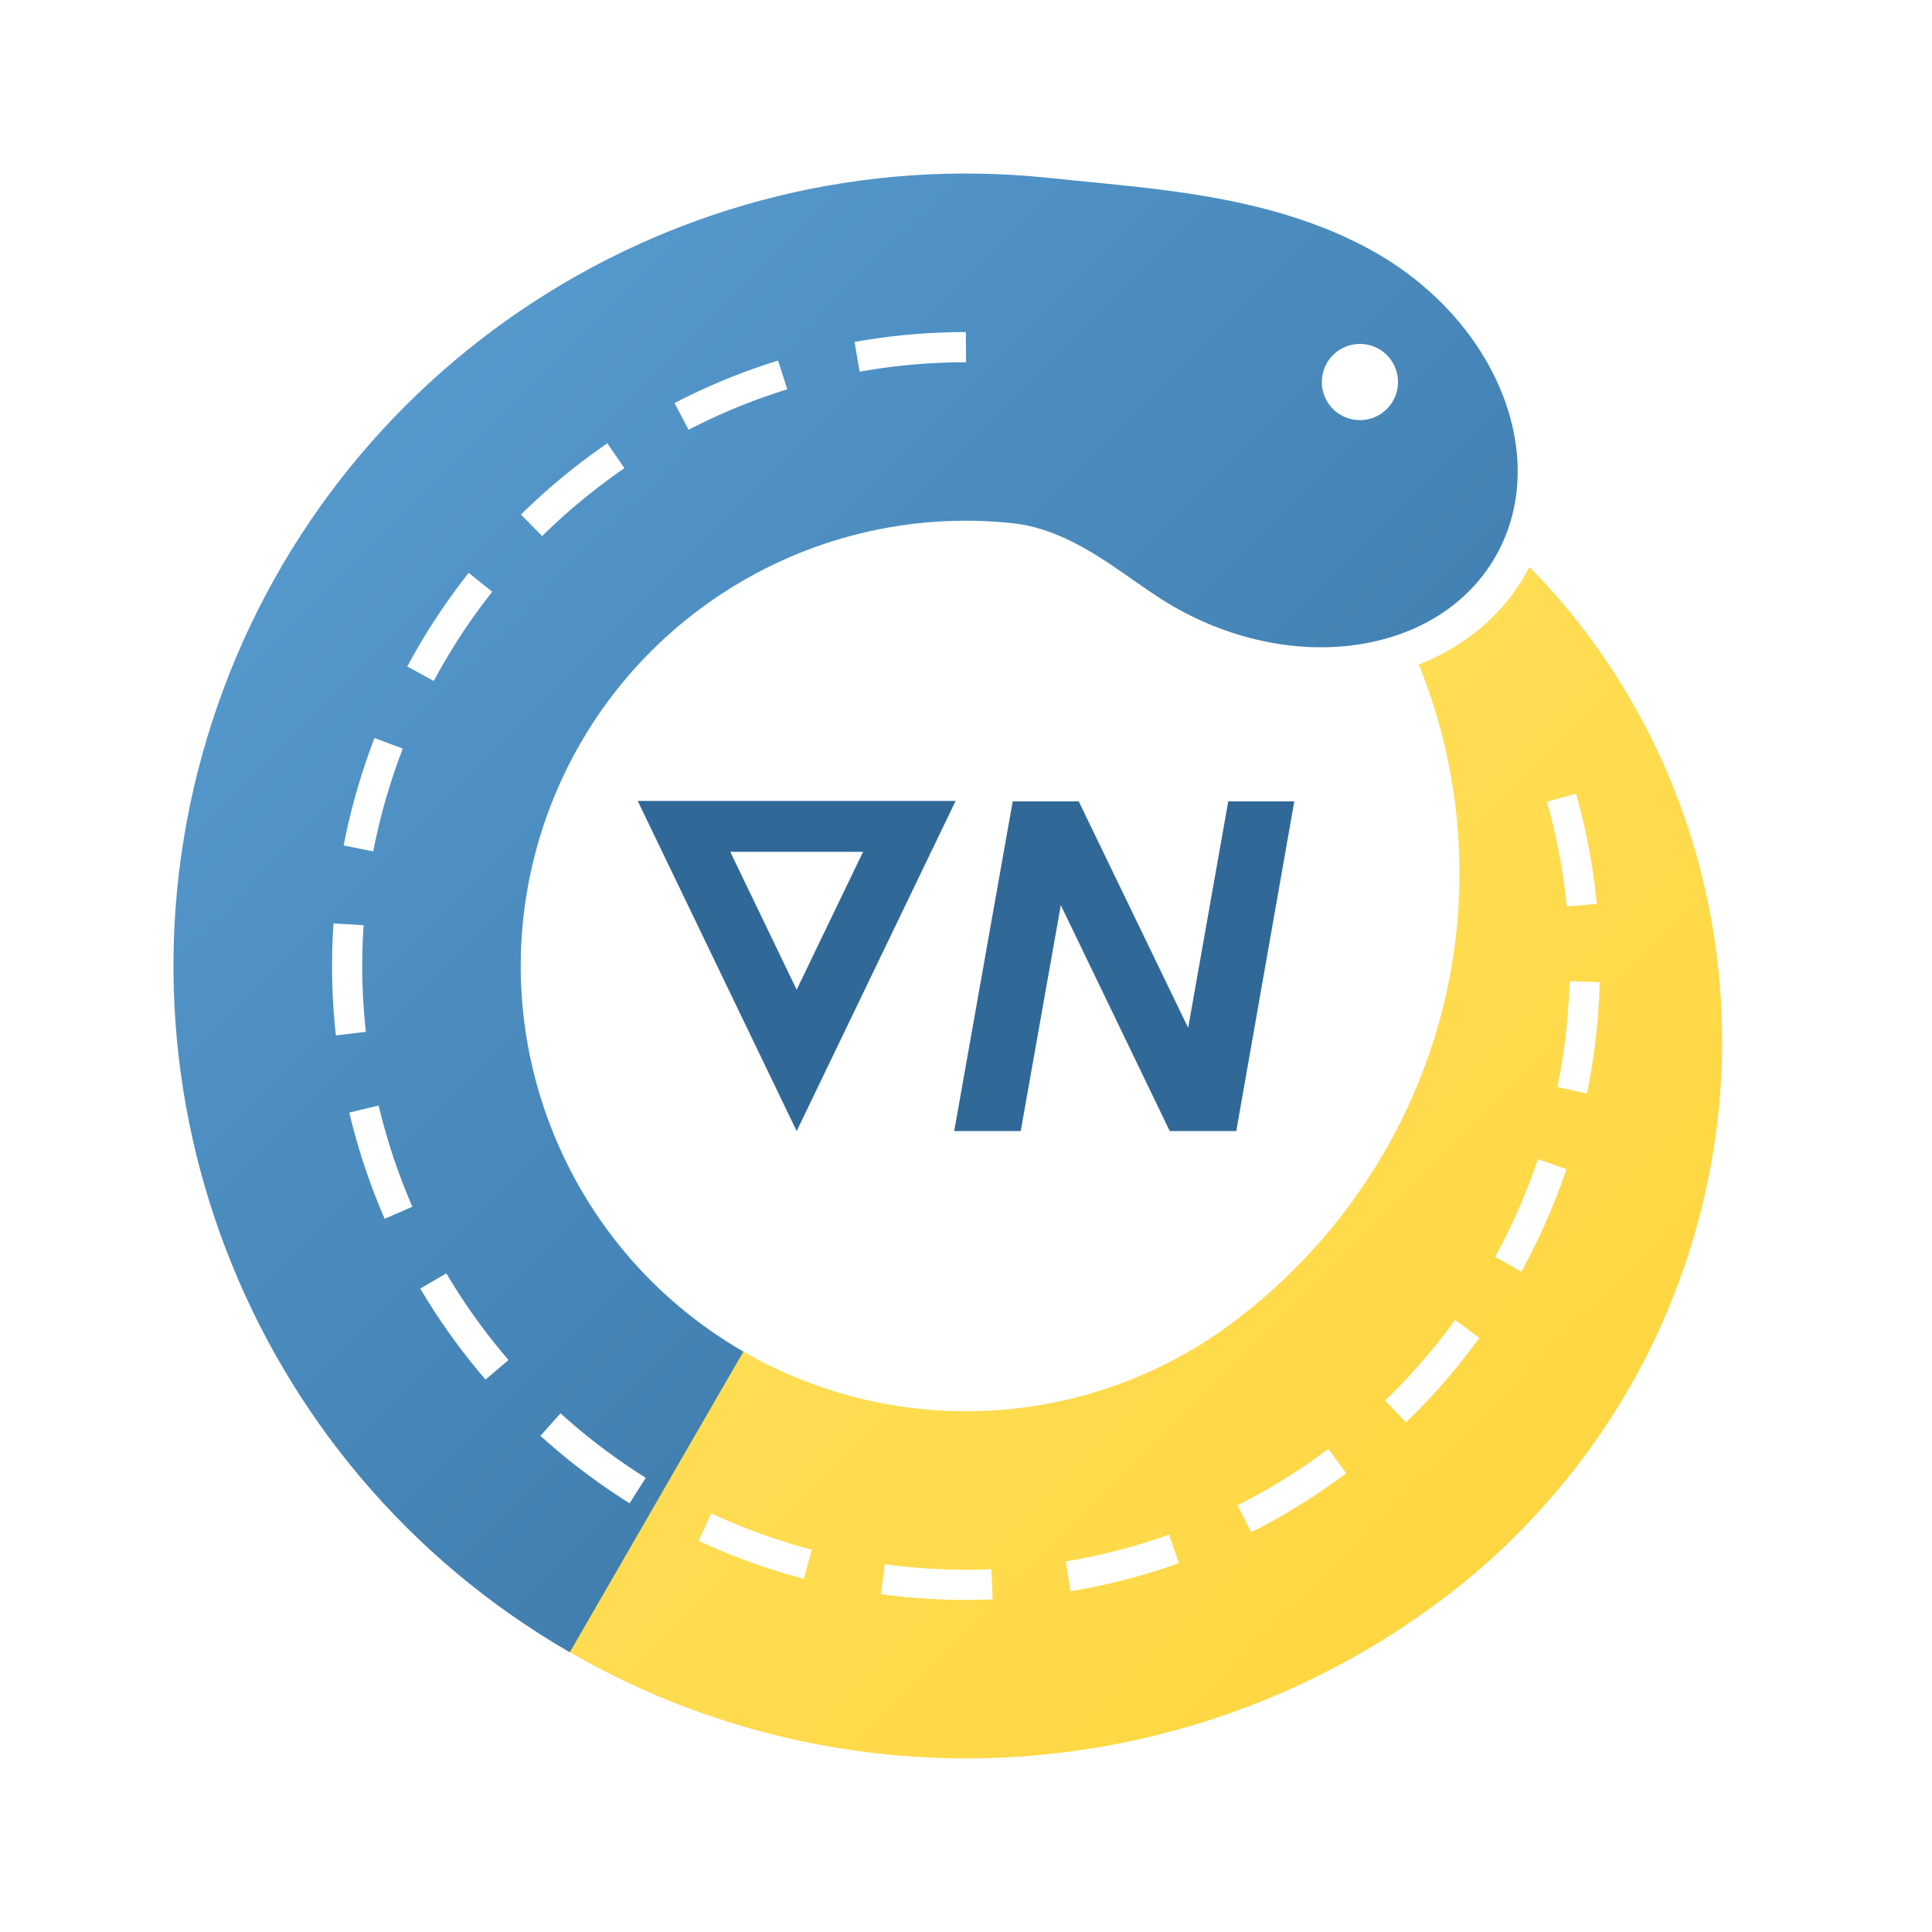
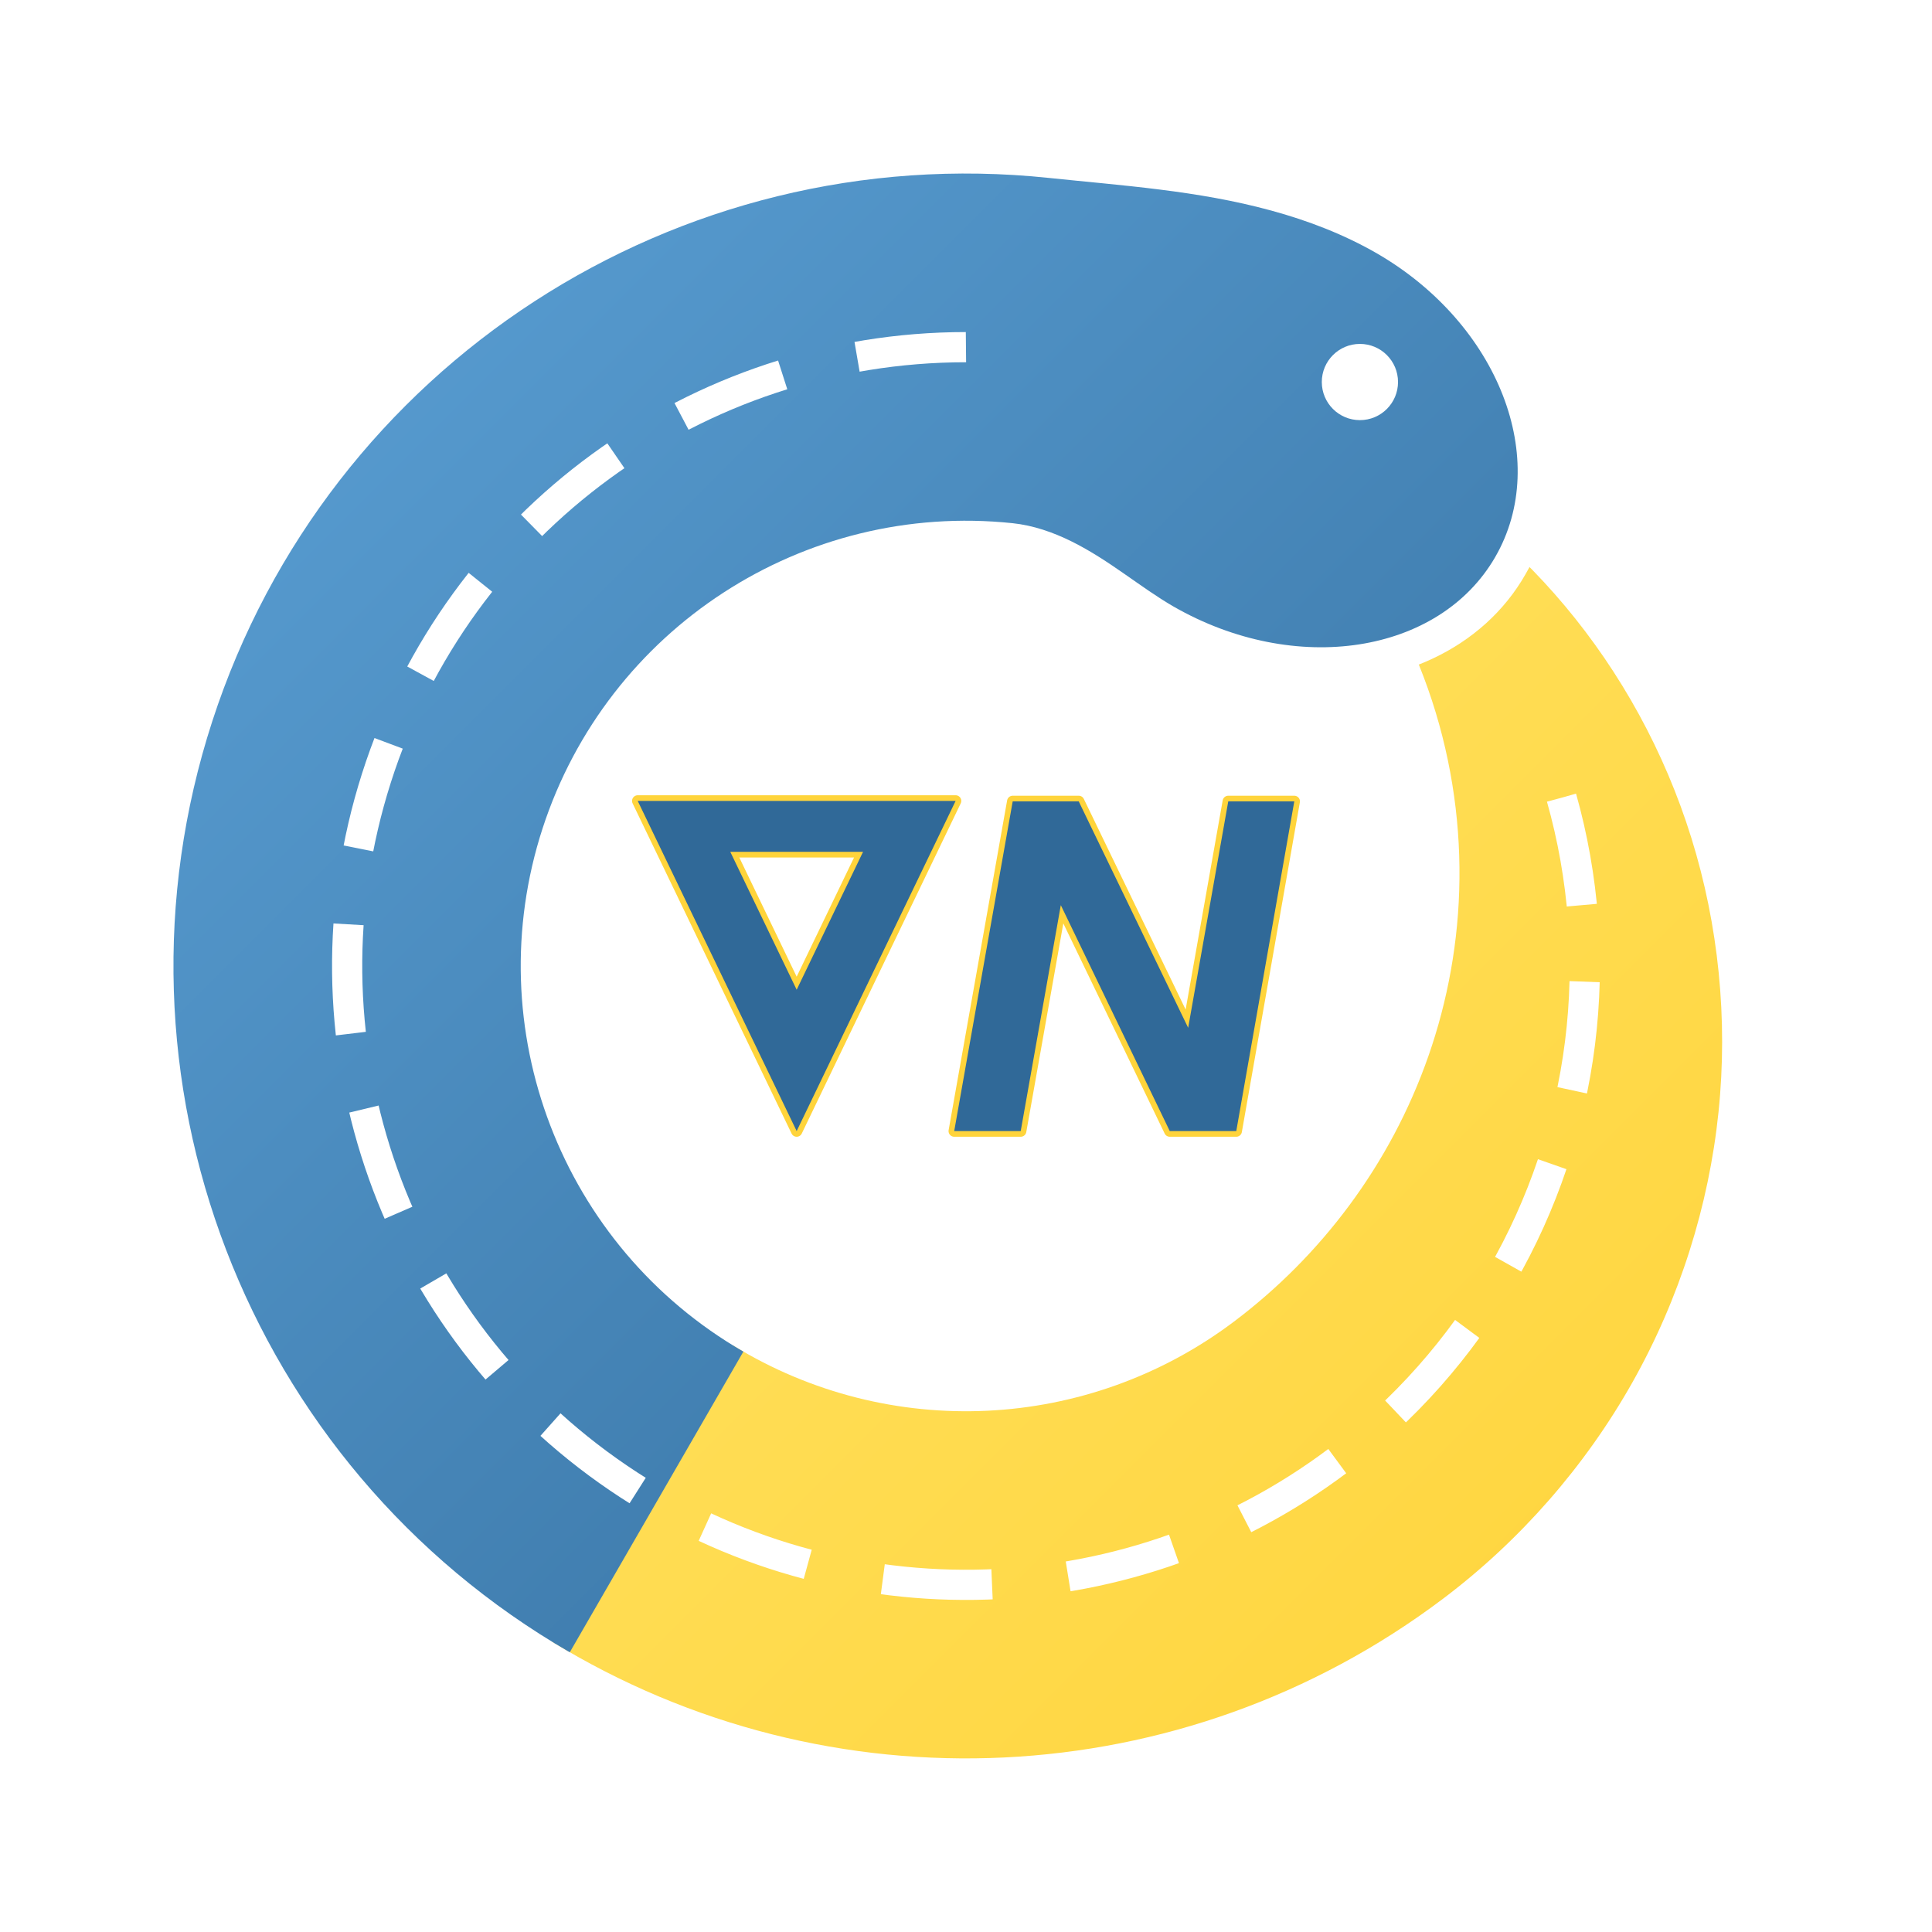
<svg xmlns="http://www.w3.org/2000/svg" width="512" height="512" viewBox="0 0 512 512" role="img">
  <defs>
    <linearGradient id="unsim-icon-white-blue" gradientUnits="userSpaceOnUse" x1="60" y1="60" x2="452" y2="452">
      <stop offset="0" stop-color="#5A9FD4" />
      <stop offset="1" stop-color="#306998" />
    </linearGradient>
    <linearGradient id="unsim-icon-white-yellow" gradientUnits="userSpaceOnUse" x1="60" y1="60" x2="452" y2="452">
      <stop offset="0" stop-color="#FFE873" />
      <stop offset="1" stop-color="#FFD43B" />
    </linearGradient>
    <clipPath id="unsim-icon-white-bite">
      <path clip-rule="evenodd" d="M0 0H512V512H0Z M271.75 75.72 A76.50 63.00 30.00 1 0 404.25 152.22 A76.50 63.00 30.00 1 0 271.75 75.72Z" />
    </clipPath>
  </defs>
  <rect width="512" height="512" fill="#fff" />
  <path fill="url(#unsim-icon-white-yellow)" clip-path="url(#unsim-icon-white-bite)" d="M146.28 435.05 A210.00 210.00 0 0 0 382.38 423.71 C402.87 408.27 420.10 388.54 432.60 366.35 C445.10 344.16 452.85 319.55 455.42 294.76 C457.98 269.98 455.38 245.06 448.24 222.10 C441.11 199.14 429.47 178.17 414.75 160.61 C400.04 143.06 382.28 128.93 363.20 118.79 A10.12 10.12 0 0 0 350.74 134.74 C363.24 149.28 372.48 165.66 378.40 182.46 C384.32 199.25 386.95 216.44 386.77 232.94 C386.60 249.45 383.64 265.27 378.56 279.82 C373.48 294.37 366.30 307.67 357.56 319.46 C348.82 331.25 338.53 341.56 327.01 350.24 A118.00 118.00 0 0 1 194.35 356.61 Z" />
  <path fill="url(#unsim-icon-white-blue)" d="M151.00 437.87 A210.00 210.00 0 0 1 277.95 47.15 C287.67 48.17 297.44 48.99 307.31 50.23 C317.17 51.46 327.13 53.13 336.89 55.80 C346.65 58.46 356.21 62.13 365.00 67.21 A67.50 54.00 30.00 0 1 311.00 160.74 C306.57 158.18 302.38 155.14 297.98 152.09 C293.59 149.03 288.99 145.97 284.05 143.52 C279.10 141.06 273.80 139.22 268.33 138.65 A118.00 118.00 0 0 0 197.00 358.19 Z" />
  <path fill="none" stroke="#fff" stroke-width="8" stroke-dasharray="29.01 20.30" d="M413.82 211.41 C419.77 232.46 421.45 254.71 418.72 276.41 C416.00 298.12 408.88 319.26 397.92 338.19 C386.96 357.11 372.17 373.81 354.70 386.98 A164.00 164.00 0 1 1 256.00 92.00" />
  <circle cx="360.39" cy="101.24" r="10.1" fill="#fff" />
-   <g transform="translate(166.5 299.75) scale(0.125)" fill="#306998">
-     <path d="M20 -700H694L357 0Z M497.7 -592H216.3L357 -299.7Z" />
-     <path d="M1289 0H1148L917 -479L832 0H691L815 -699H955L1187 -219L1272 -699H1412Z" />
-   </g>
+   <path transform="translate(166.5 299.75) scale(0.125)" fill="#306998" stroke="#FFD43B" stroke-width="24" stroke-linejoin="round" paint-order="stroke" d="M20 -700H694L357 0Z M497.7 -592H216.3L357 -299.7Z M1289 0H1148L917 -479L832 0H691L815 -699H955L1187 -219L1272 -699H1412Z" />
</svg>
